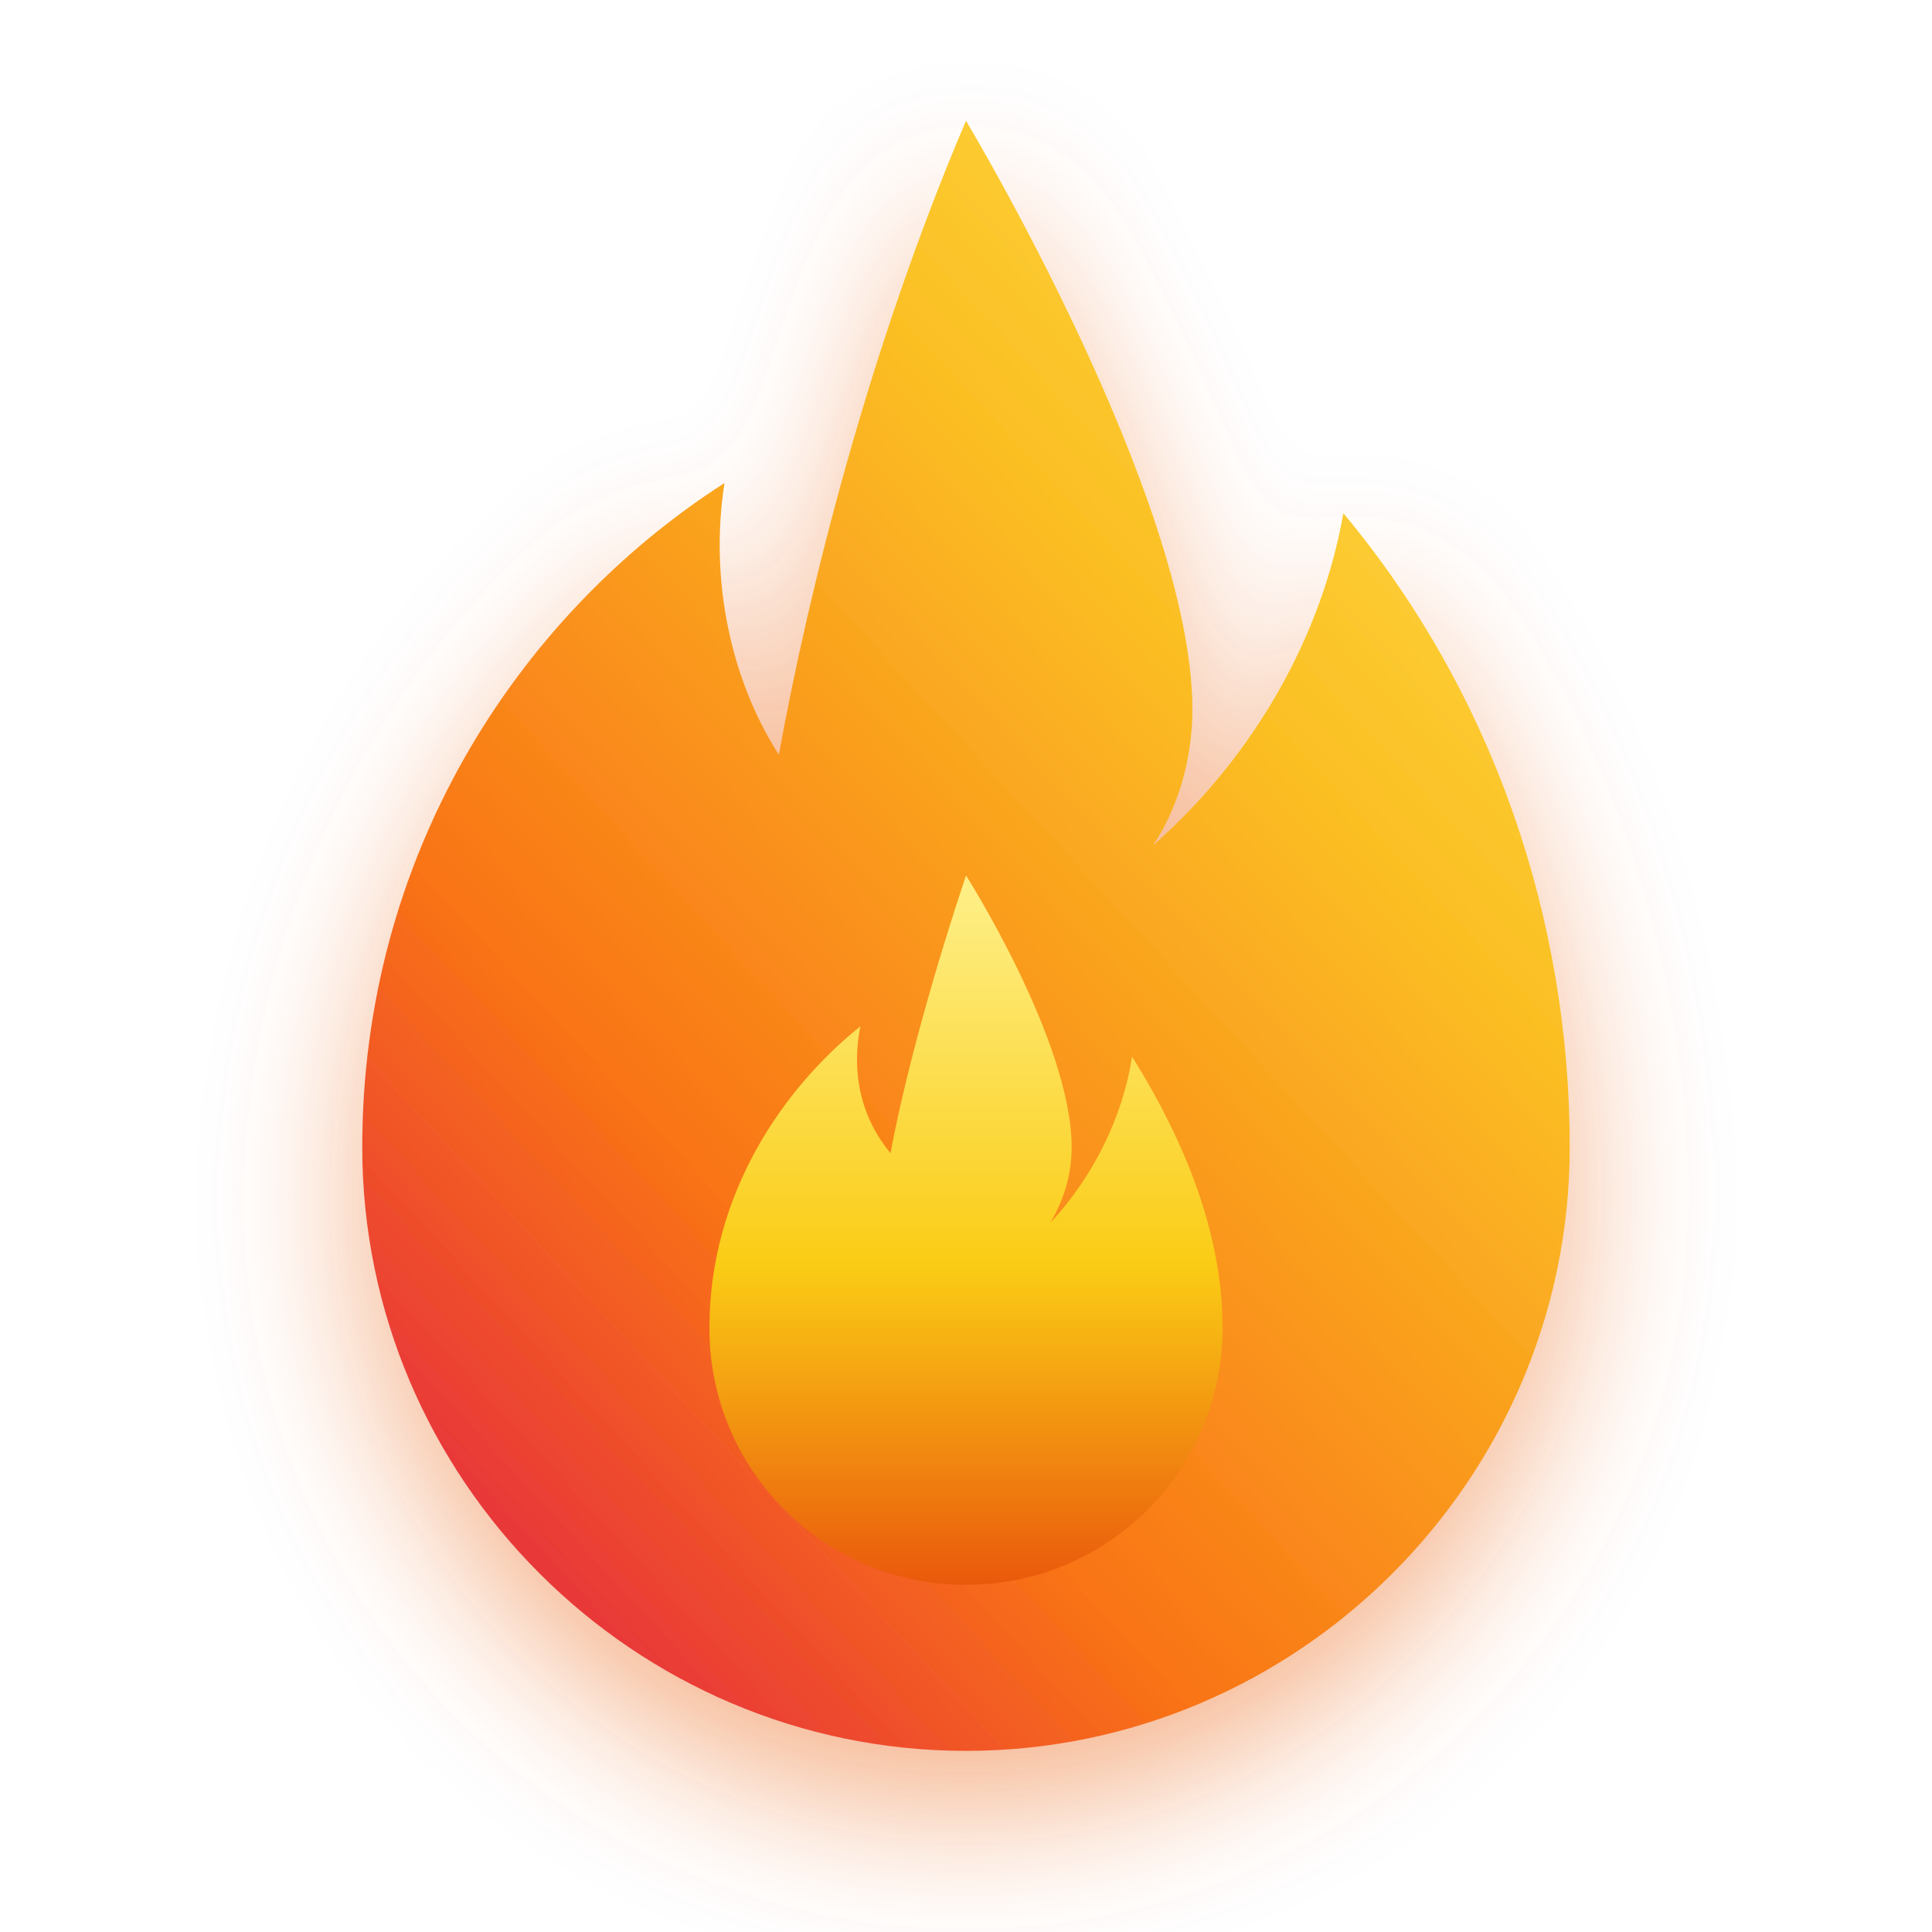
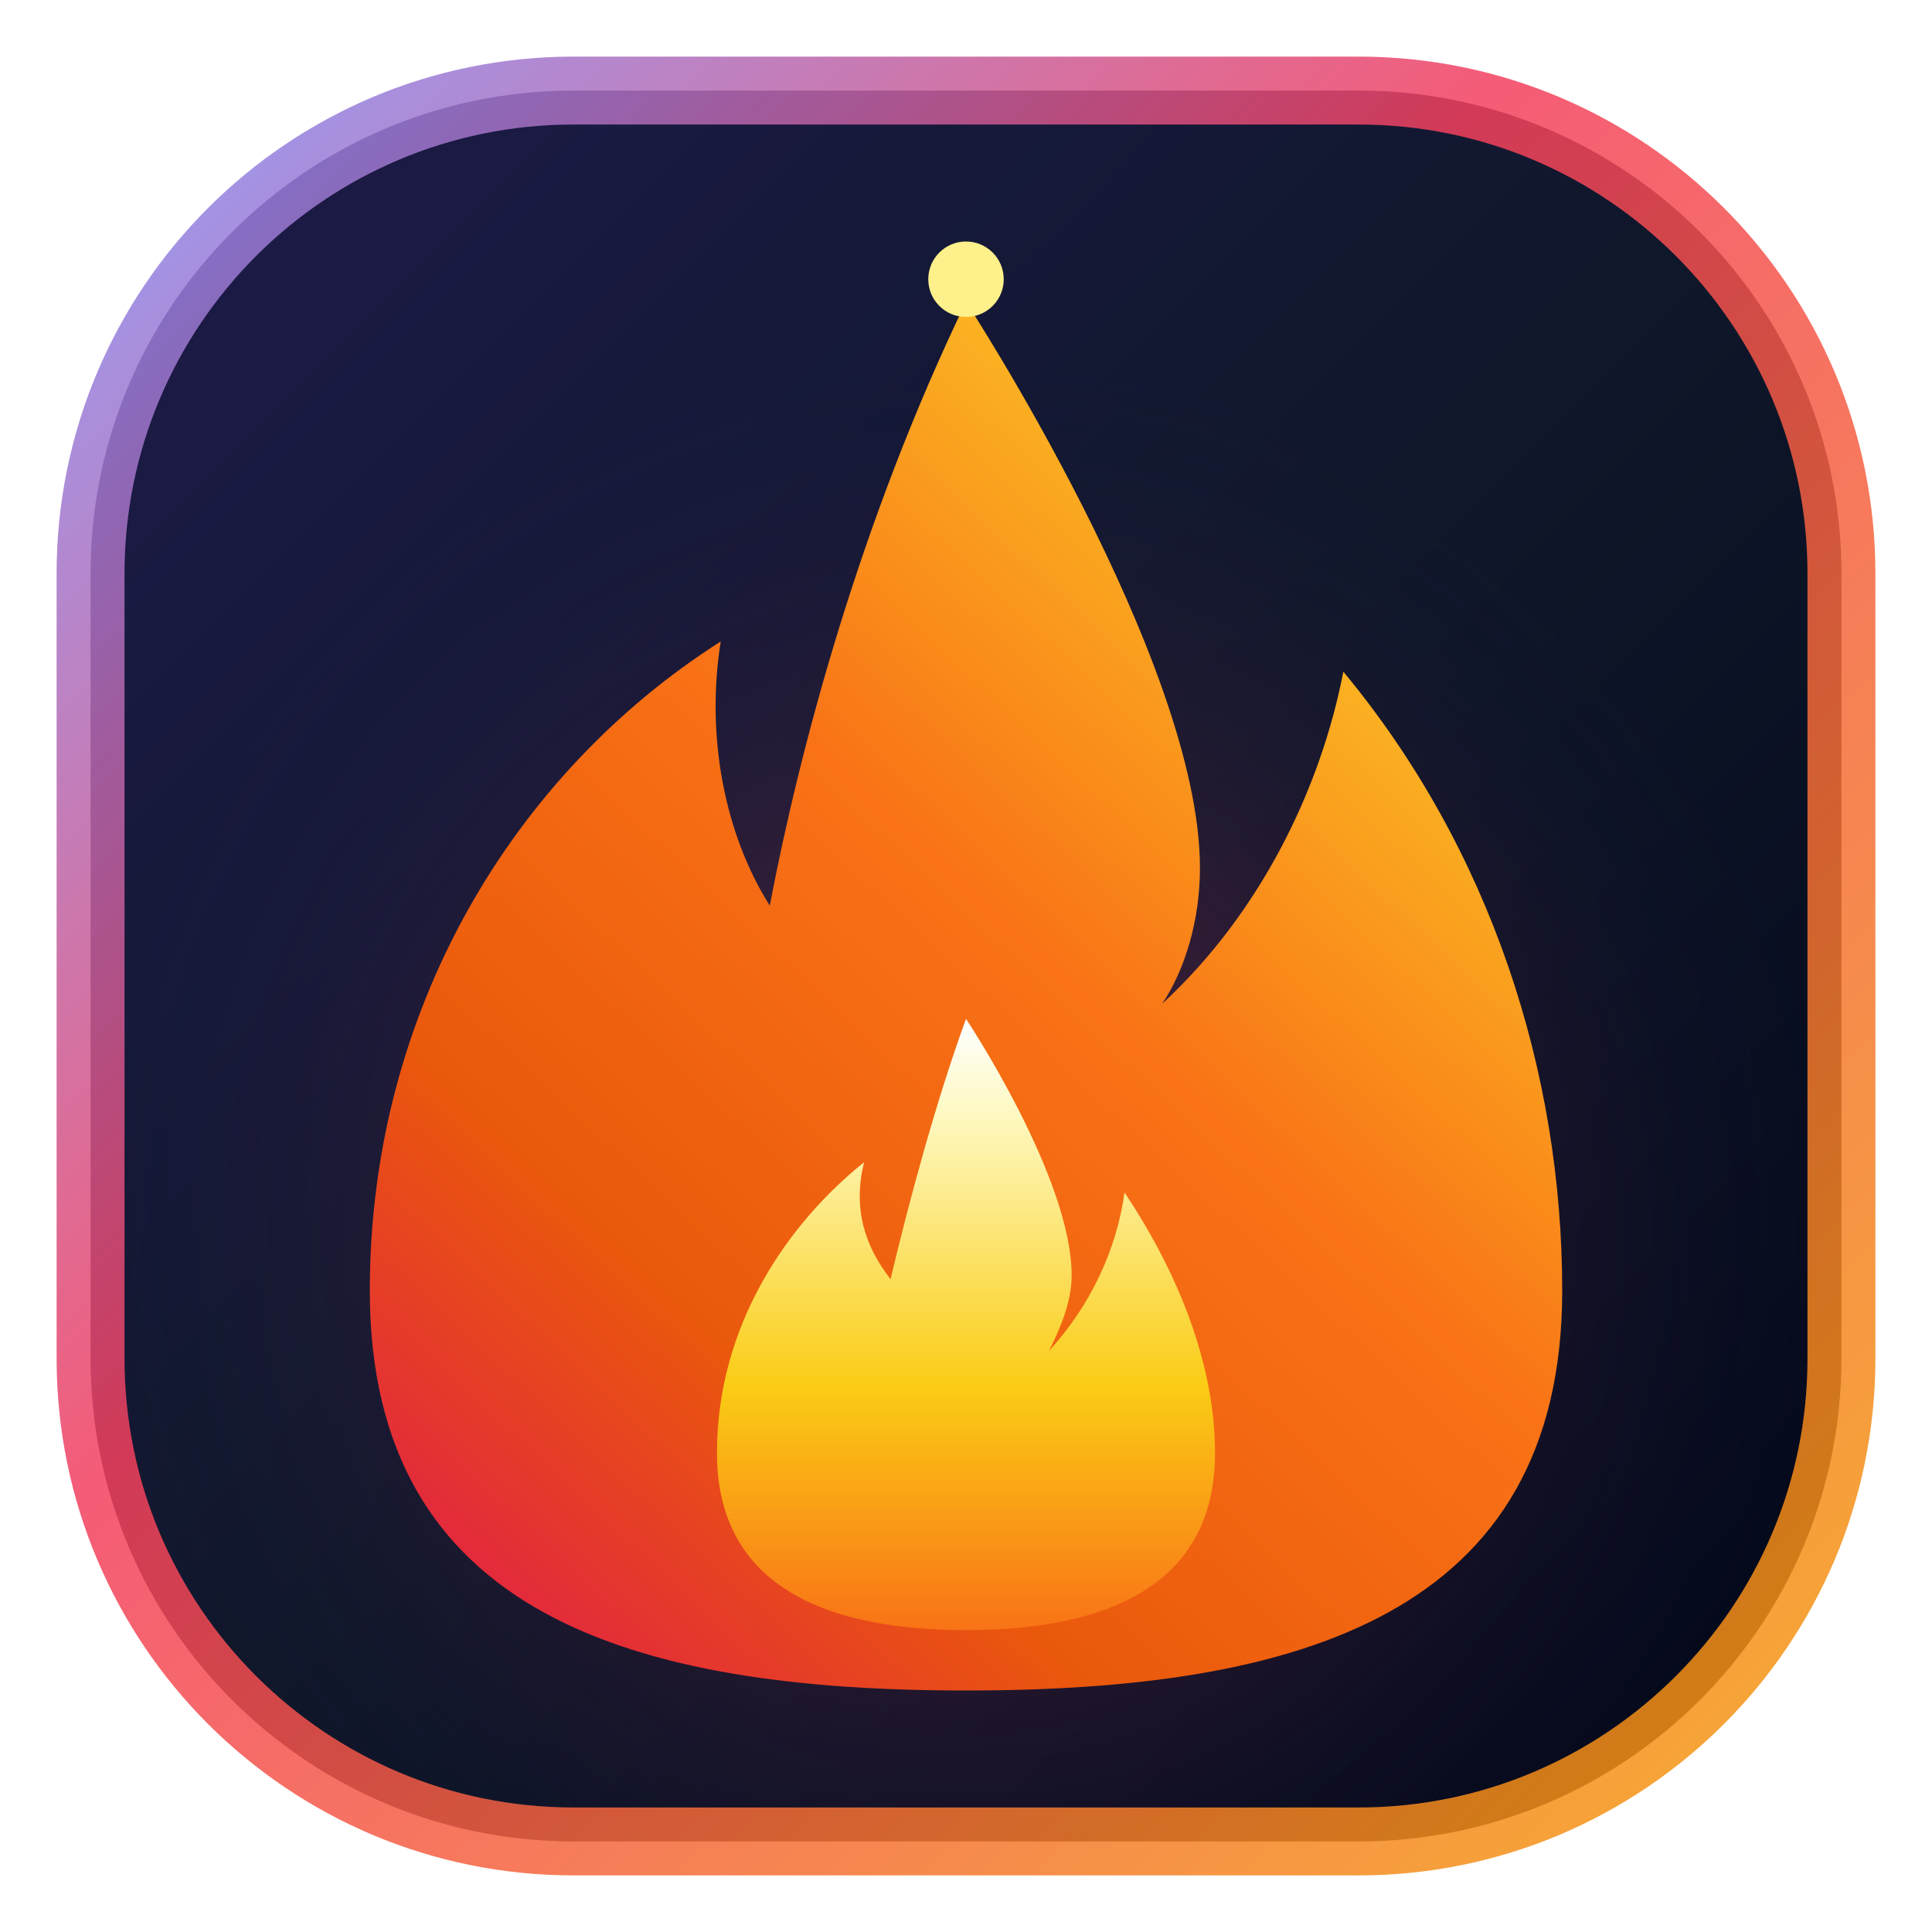
- <svg xmlns="http://www.w3.org/2000/svg" viewBox="0 0 64 64" fill="none">
+ <svg xmlns="http://www.w3.org/2000/svg" viewBox="0 0 512 512" width="100%" height="100%">
  <defs>
-     <linearGradient id="outerFlame" x1="0.1" y1="1" x2="0.9" y2="0">
+     <linearGradient id="bgGrad" x1="0%" y1="0%" x2="100%" y2="100%">
+       <stop offset="0%" stop-color="#1E1B4B" />
+       <stop offset="50%" stop-color="#0F172A" />
+       <stop offset="100%" stop-color="#020617" />
+     </linearGradient>
+     <linearGradient id="borderGrad" x1="0%" y1="0%" x2="100%" y2="100%">
+       <stop offset="0%" stop-color="#818CF8" />
+       <stop offset="40%" stop-color="#F43F5E" />
+       <stop offset="100%" stop-color="#F59E0B" />
+     </linearGradient>
+     <linearGradient id="outerFlame" x1="10%" y1="100%" x2="90%" y2="0%">
      <stop offset="0%" stop-color="#E11D48" />
-       <stop offset="30%" stop-color="#F97316" />
-       <stop offset="70%" stop-color="#FBBF24" />
-       <stop offset="100%" stop-color="#FDE047" />
-     </linearGradient>
-     <linearGradient id="innerCore" x1="0.5" y1="1" x2="0.5" y2="0">
-       <stop offset="0%" stop-color="#EA580C" />
-       <stop offset="45%" stop-color="#FACC15" />
+       <stop offset="25%" stop-color="#EA580C" />
+       <stop offset="55%" stop-color="#F97316" />
+       <stop offset="85%" stop-color="#FBBF24" />
      <stop offset="100%" stop-color="#FEF08A" />
    </linearGradient>
-     <filter id="flameGlow" x="-20%" y="-20%" width="140%" height="140%">
-       <feDropShadow dx="0" dy="2" stdDeviation="2.5" flood-color="#EA580C" flood-opacity="0.45" />
-     </filter>
+     <linearGradient id="innerCore" x1="50%" y1="100%" x2="50%" y2="0%">
+       <stop offset="0%" stop-color="#F97316" />
+       <stop offset="40%" stop-color="#FACC15" />
+       <stop offset="85%" stop-color="#FEF9C3" />
+       <stop offset="100%" stop-color="#FFFFFF" />
+     </linearGradient>
+     <radialGradient id="centerGlow" cx="50%" cy="65%" r="50%">
+       <stop offset="0%" stop-color="#F43F5E" stop-opacity="0.4" />
+       <stop offset="100%" stop-color="#1E1B4B" stop-opacity="0" />
+     </radialGradient>
  </defs>
-   <path d="M32 4C32 4 39.5 16.5 39.5 23.5C39.5 25.2 39 26.8 38.2 28C41.6 25 43.8 21 44.5 17C49.5 23 52 30.5 52 38C52 49 43 58 32 58C21 58 12 49 12 38C12 28.5 17 20.5 24 16C23.5 19.2 24.2 22.5 25.8 25C26.8 19.5 28.8 11.5 32 4Z" fill="url(#outerFlame)" filter="url(#flameGlow)" />
-   <path d="M32 29C32 29 35.5 34.5 35.5 38C35.5 39 35.2 39.8 34.8 40.5C36.2 39 37.2 37 37.5 35C39.5 38.2 40.5 41.2 40.5 44C40.5 48.7 36.7 52.5 32 52.5C27.3 52.5 23.5 48.7 23.5 44C23.5 39.5 26 36 28.5 34C28.2 35.5 28.5 37 29.5 38.2C30 35.5 31 32 32 29Z" fill="url(#innerCore)" />
+   <rect x="24" y="24" width="464" height="464" rx="128" fill="url(#bgGrad)" />
+   <rect x="24" y="24" width="464" height="464" rx="128" fill="url(#centerGlow)" />
+   <rect x="24" y="24" width="464" height="464" rx="128" fill="none" stroke="url(#borderGrad)" stroke-width="18" stroke-opacity="0.85" />
+   <path d="M256 80 C256 80 318 175 318 230 C318 244 314 257 308 266 C334 242 350 209 356 178 C395 225 414 284 414 342 C414 428 344 448 256 448 C168 448 98 428 98 342 C98 268 136 205 191 170 C187 195 192 221 204 240 C212 198 228 138 256 80 Z" fill="url(#outerFlame)" />
+   <path d="M256 270 C256 270 284 312 284 338 C284 345 281 352 278 358 C289 346 296 331 298 316 C314 340 322 364 322 385 C322 421 292 432 256 432 C220 432 190 421 190 385 C190 351 209 324 229 308 C226 320 229 330 236 339 C241 318 248 292 256 270 Z" fill="url(#innerCore)" />
+   <circle cx="256" cy="74" r="10" fill="#FEF08A" />
</svg>
